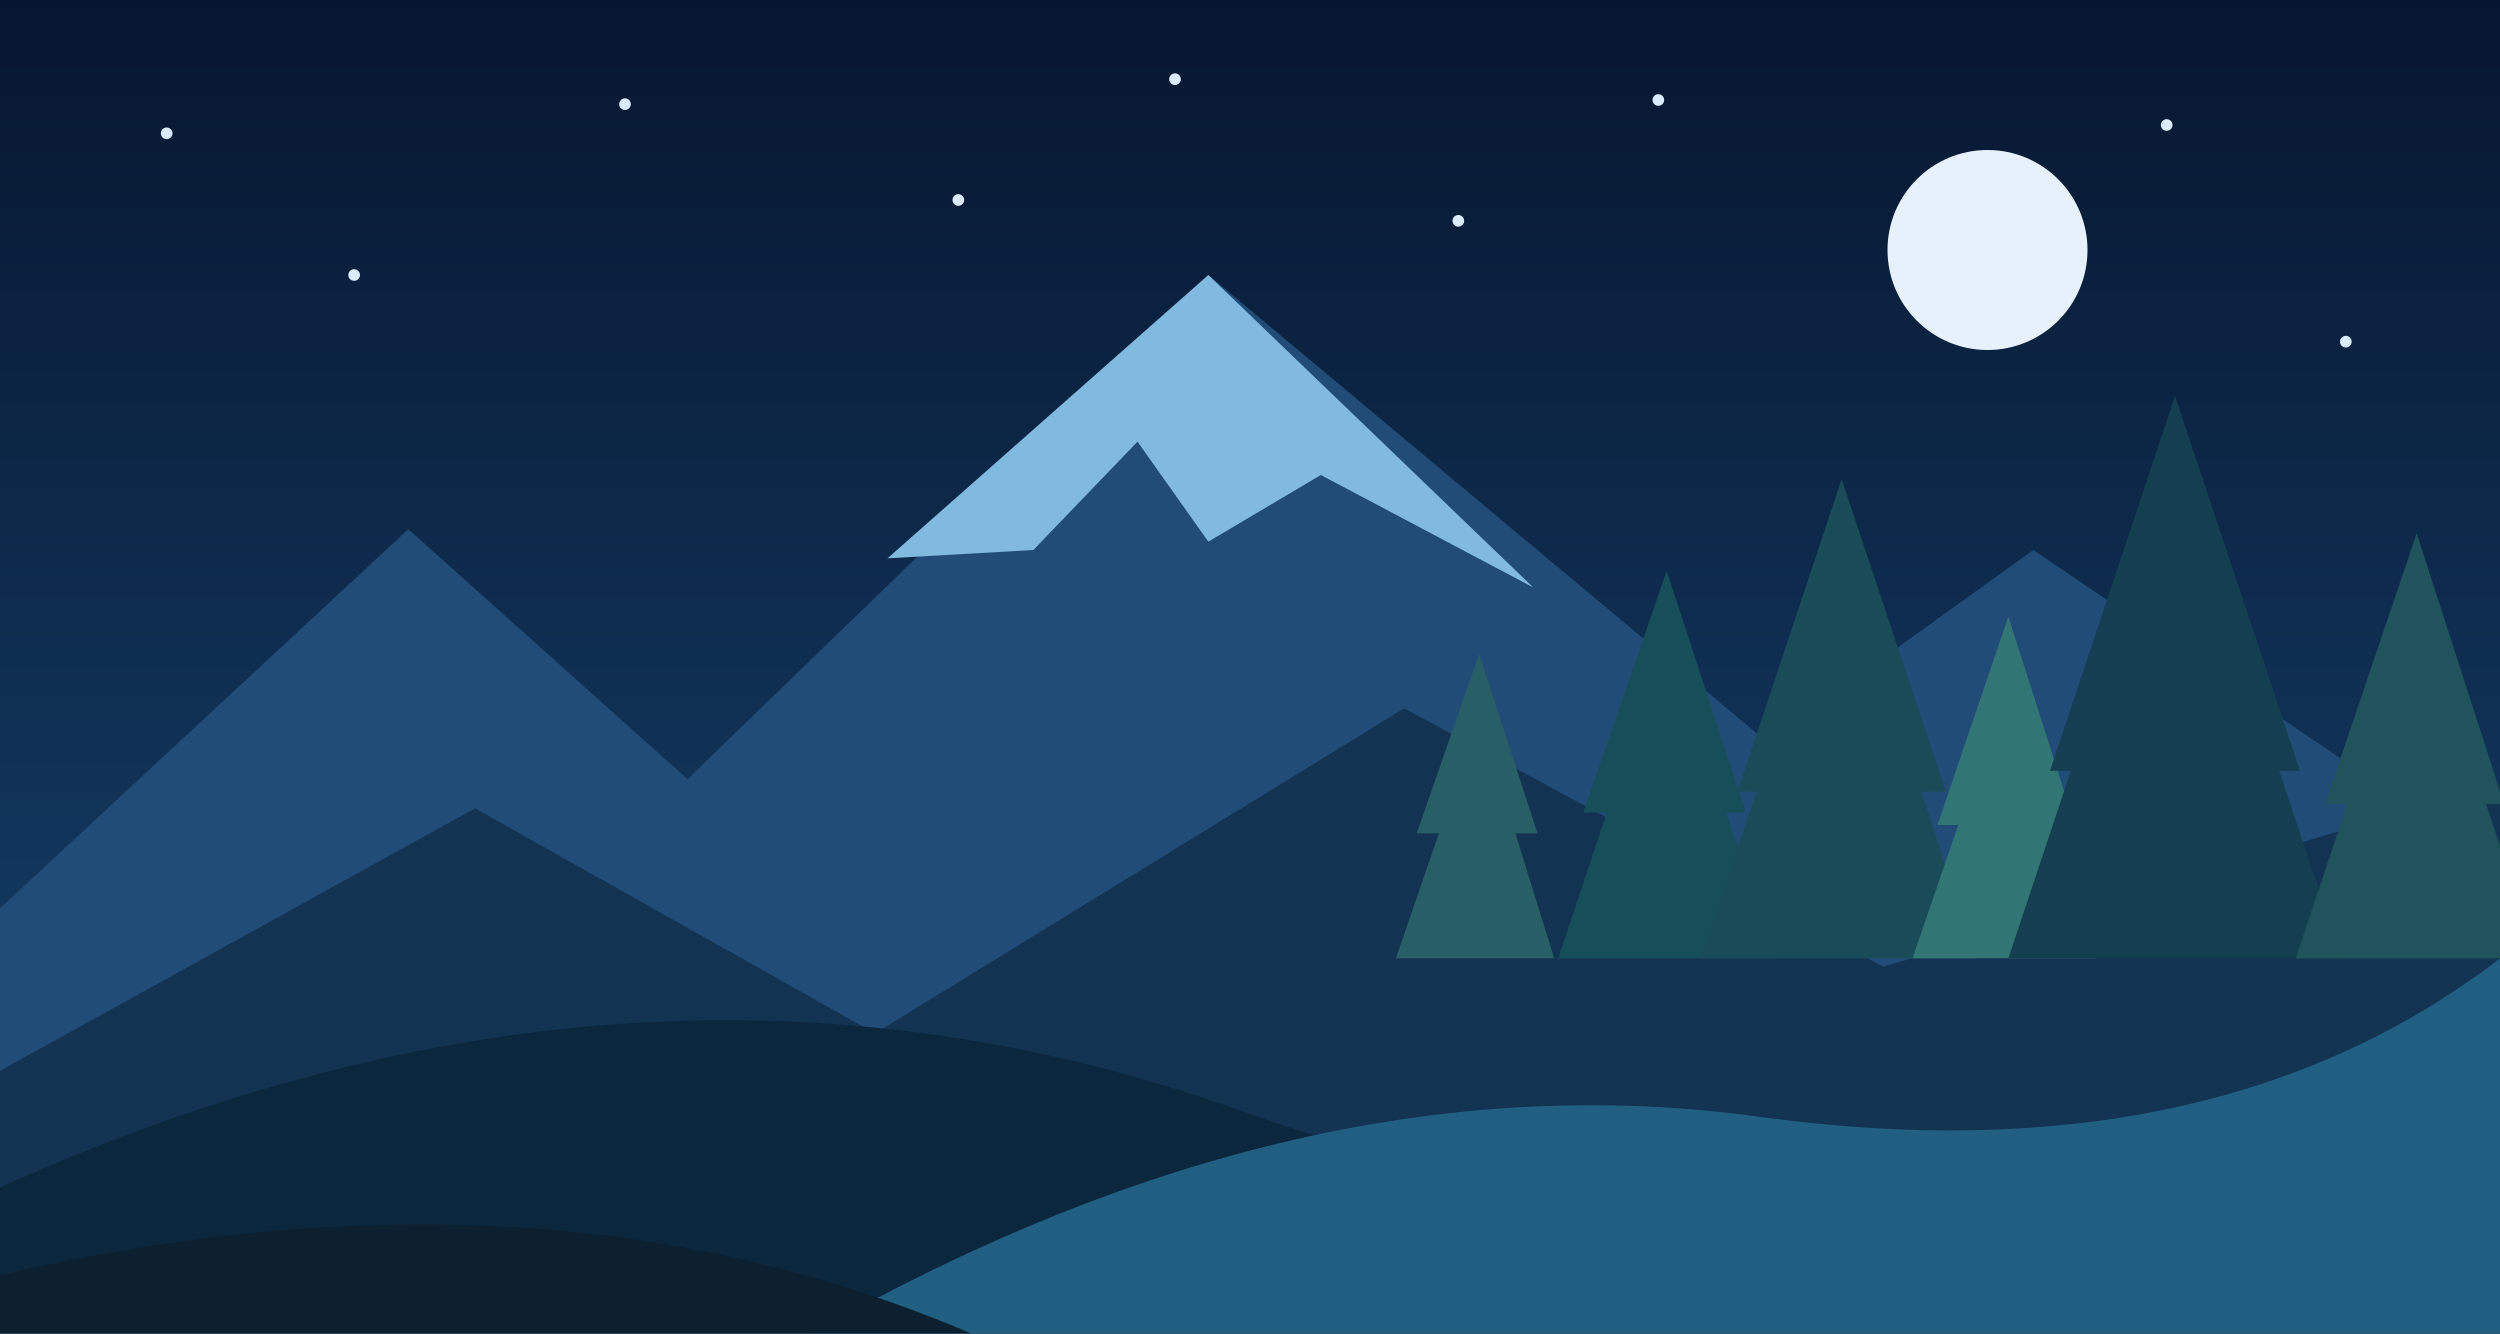
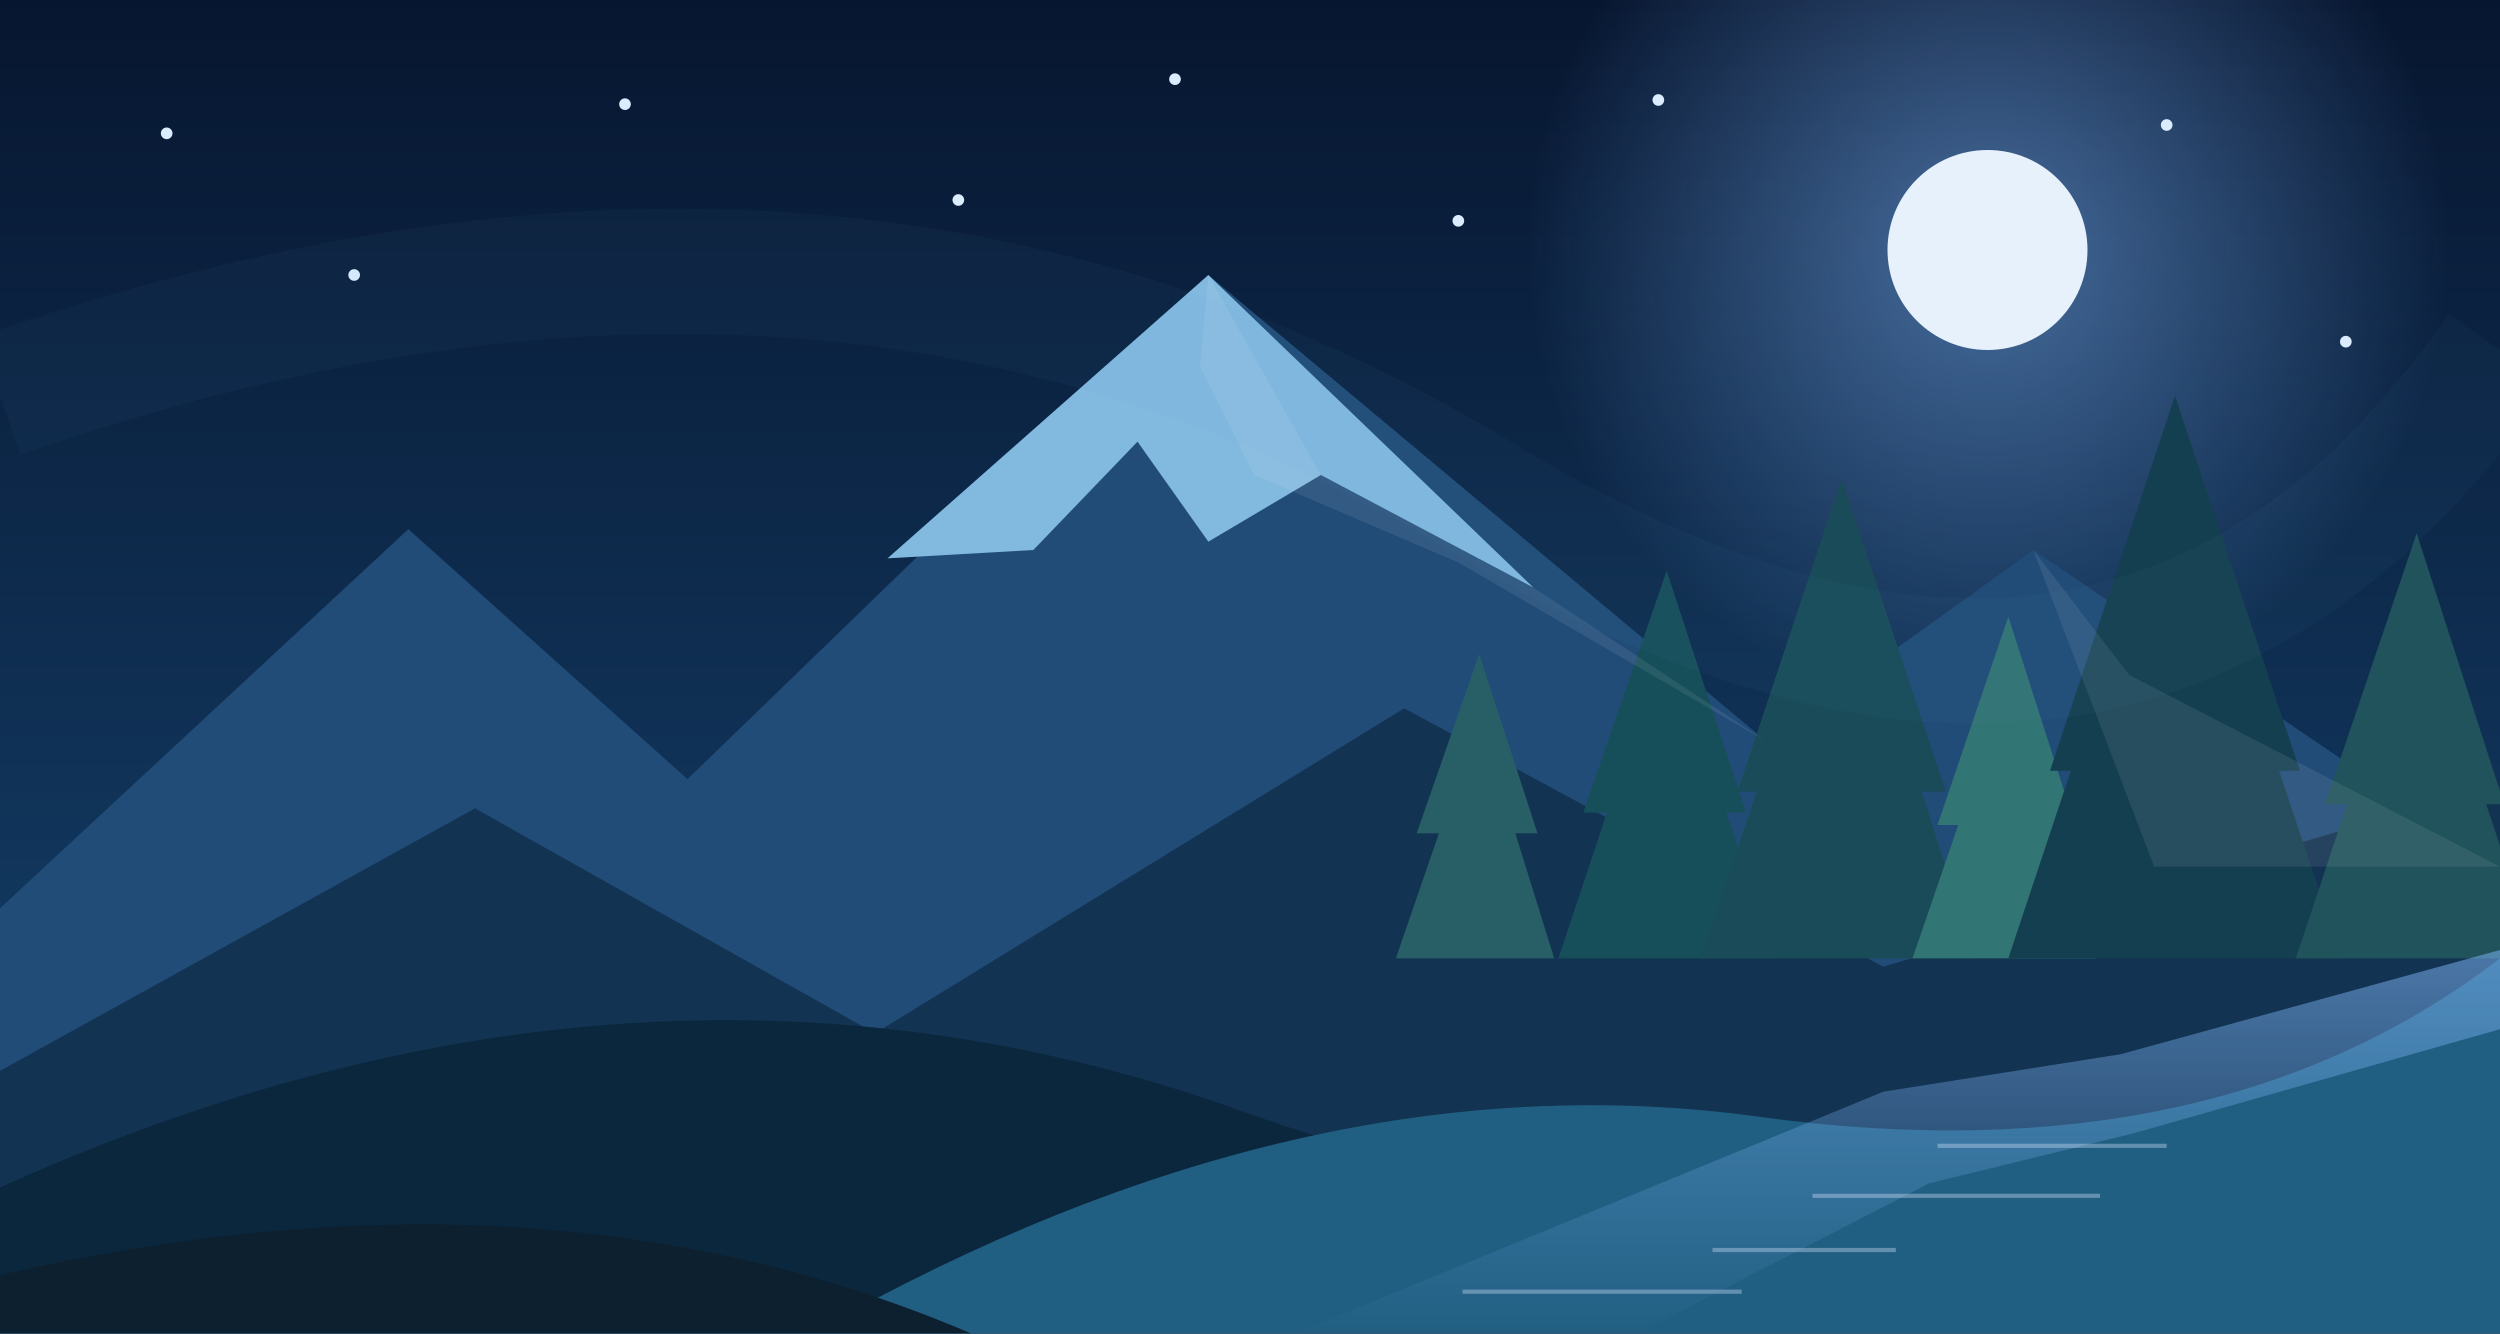
<svg xmlns="http://www.w3.org/2000/svg" viewBox="0 0 600 320">
  <defs>
    <linearGradient id="sky" x2="0" y2="1">
      <stop stop-color="#071630" />
      <stop offset="1" stop-color="#164672" />
    </linearGradient>
+     <radialGradient id="halo">
+       <stop stop-color="#84bbff" stop-opacity=".5" />
+       <stop offset="1" stop-color="#84bbff" stop-opacity="0" />
+     </radialGradient>
+     <linearGradient id="water" x2="0" y2="1">
+       <stop stop-color="#84bbff" stop-opacity=".5" />
+       <stop offset="1" stop-color="#84bbff" stop-opacity="0" />
+     </linearGradient>
  </defs>
  <path fill="url(#sky)" d="M0 0h600v320H0z" />
+   <circle cx="477" cy="60" r="110" fill="url(#halo)" />
  <circle cx="40" cy="32" r="1.4" fill="#dcecff" />
  <circle cx="85" cy="66" r="1.4" fill="#dcecff" />
  <circle cx="150" cy="25" r="1.4" fill="#dcecff" />
  <circle cx="230" cy="48" r="1.4" fill="#dcecff" />
  <circle cx="282" cy="19" r="1.4" fill="#dcecff" />
  <circle cx="350" cy="53" r="1.4" fill="#dcecff" />
  <circle cx="398" cy="24" r="1.4" fill="#dcecff" />
  <circle cx="466" cy="62" r="1.4" fill="#dcecff" />
  <circle cx="520" cy="30" r="1.4" fill="#dcecff" />
  <circle cx="563" cy="82" r="1.4" fill="#dcecff" />
  <circle cx="477" cy="60" r="24" fill="#e6f1fb" />
  <path d="M0 218 98 127 165 187 290 66 424 178 488 132 600 208v112H0z" fill="#214c78" />
  <path d="m213 134 77-68 78 75-51-27-27 16-17-24-25 26z" fill="#82b9df" />
  <path d="M0 257 114 194 210 248 337 170 452 232 600 188v132H0z" fill="#123351" />
  <path d="M0 285q155-70 299-18t301-25v78H0z" fill="#0b273e" />
  <path d="M195 320q118-67 227-52t178-38v90z" fill="#215f82" />
  <path d="M355 172 l-20 58 h38Z M355 157 l-15 43 h29Z" fill="#285f66" />
  <path d="M400 152 l-26 78 h52Z M400 137 l-20 58 h39Z" fill="#164e59" />
  <path d="M442 130 l-34 100 h66Z M442 115 l-25 75 h50Z" fill="#194c58" />
  <path d="M482 163 l-23 67 h44Z M482 148 l-17 50 h33Z" fill="#327575" />
  <path d="M522 110 l-40 120 h80Z M522 95 l-30 90 h60Z" fill="#143f50" />
  <path d="M580 143 l-29 87 h58Z M580 128 l-22 65 h43Z" fill="#20535b" />
  <path d="M0 306q130-30 233 14H0z" fill="#0c2030" />
+   <path d="m290 66 27 48 51 27 56 37-74-43-49-21-13-26m200 44 29 76 83 0-89-46z" fill="#ffffff" opacity=".08" />
+   <path d="m452 262 57-9 91-25v19l-88 25-49 12-70 36h-82z" fill="url(#water)" />
+   <path d="M465 275h55m-85 12h69m-93 13h44m-104 10h67" stroke="#dcecff" stroke-opacity=".35" fill="none" />
+   <path d="M0 95q200-70 355 24t245-35" fill="none" stroke="#5c92bc" stroke-width="30" stroke-opacity=".05" />
</svg>
